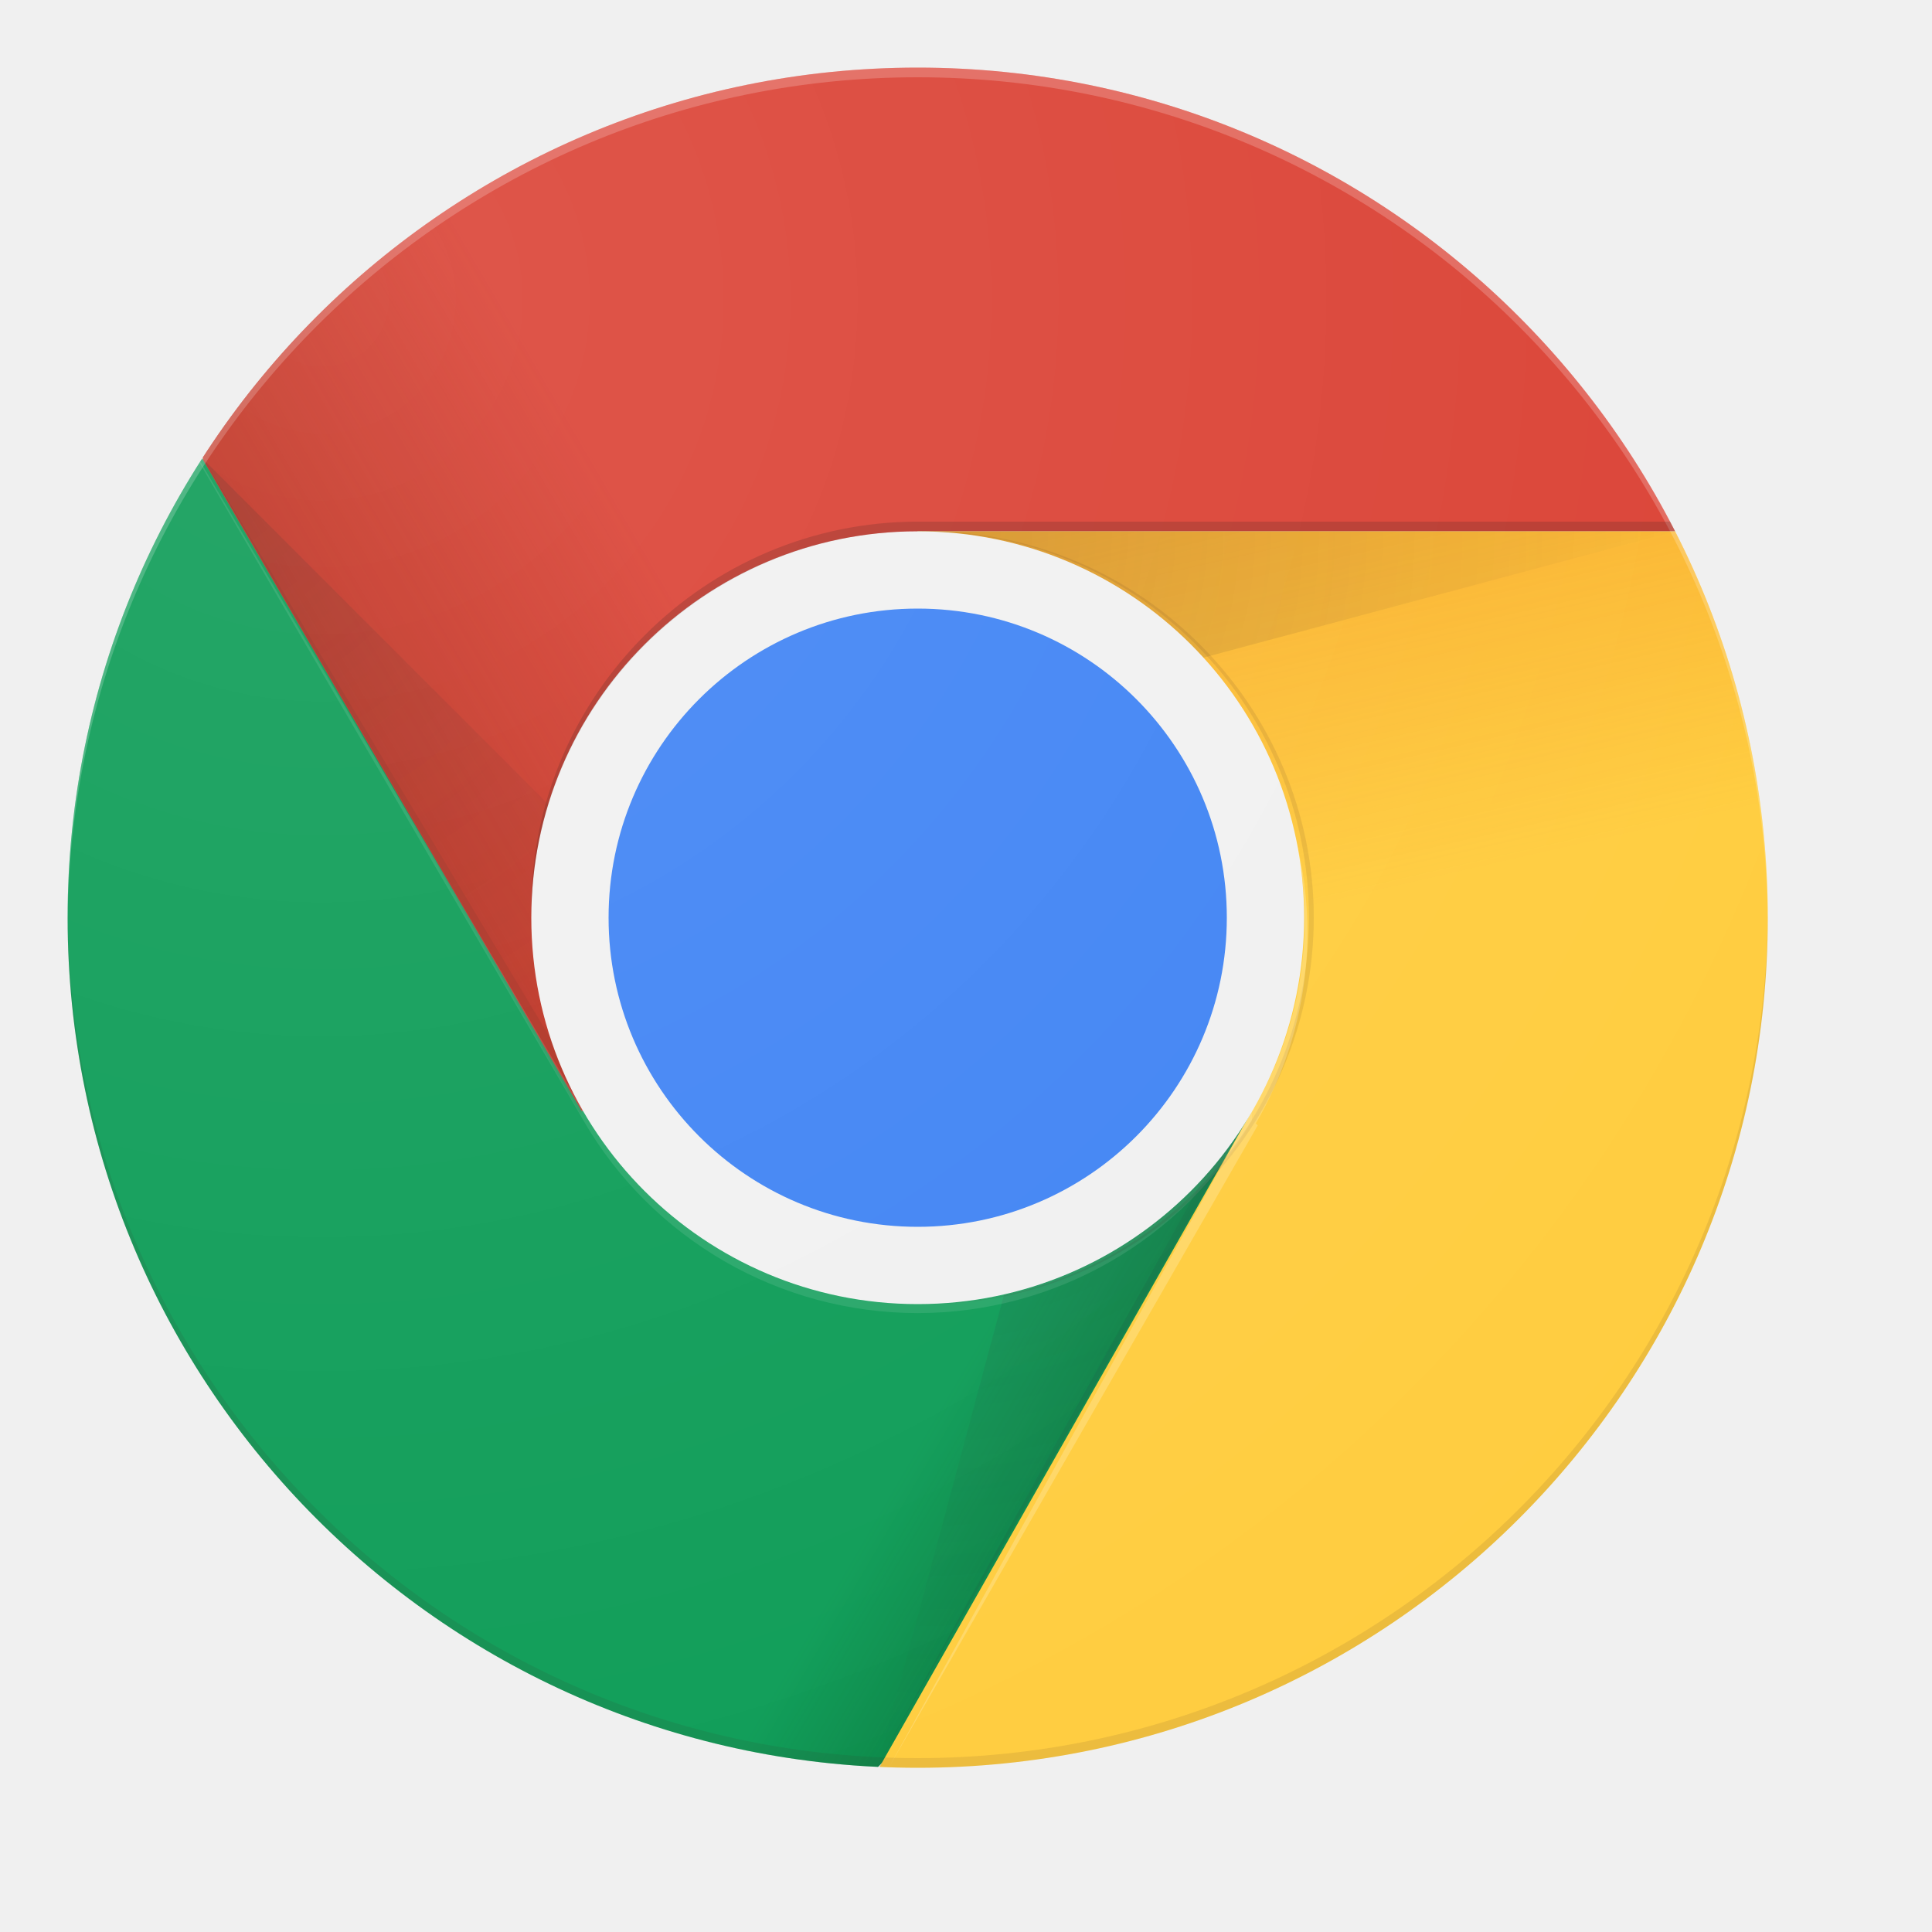
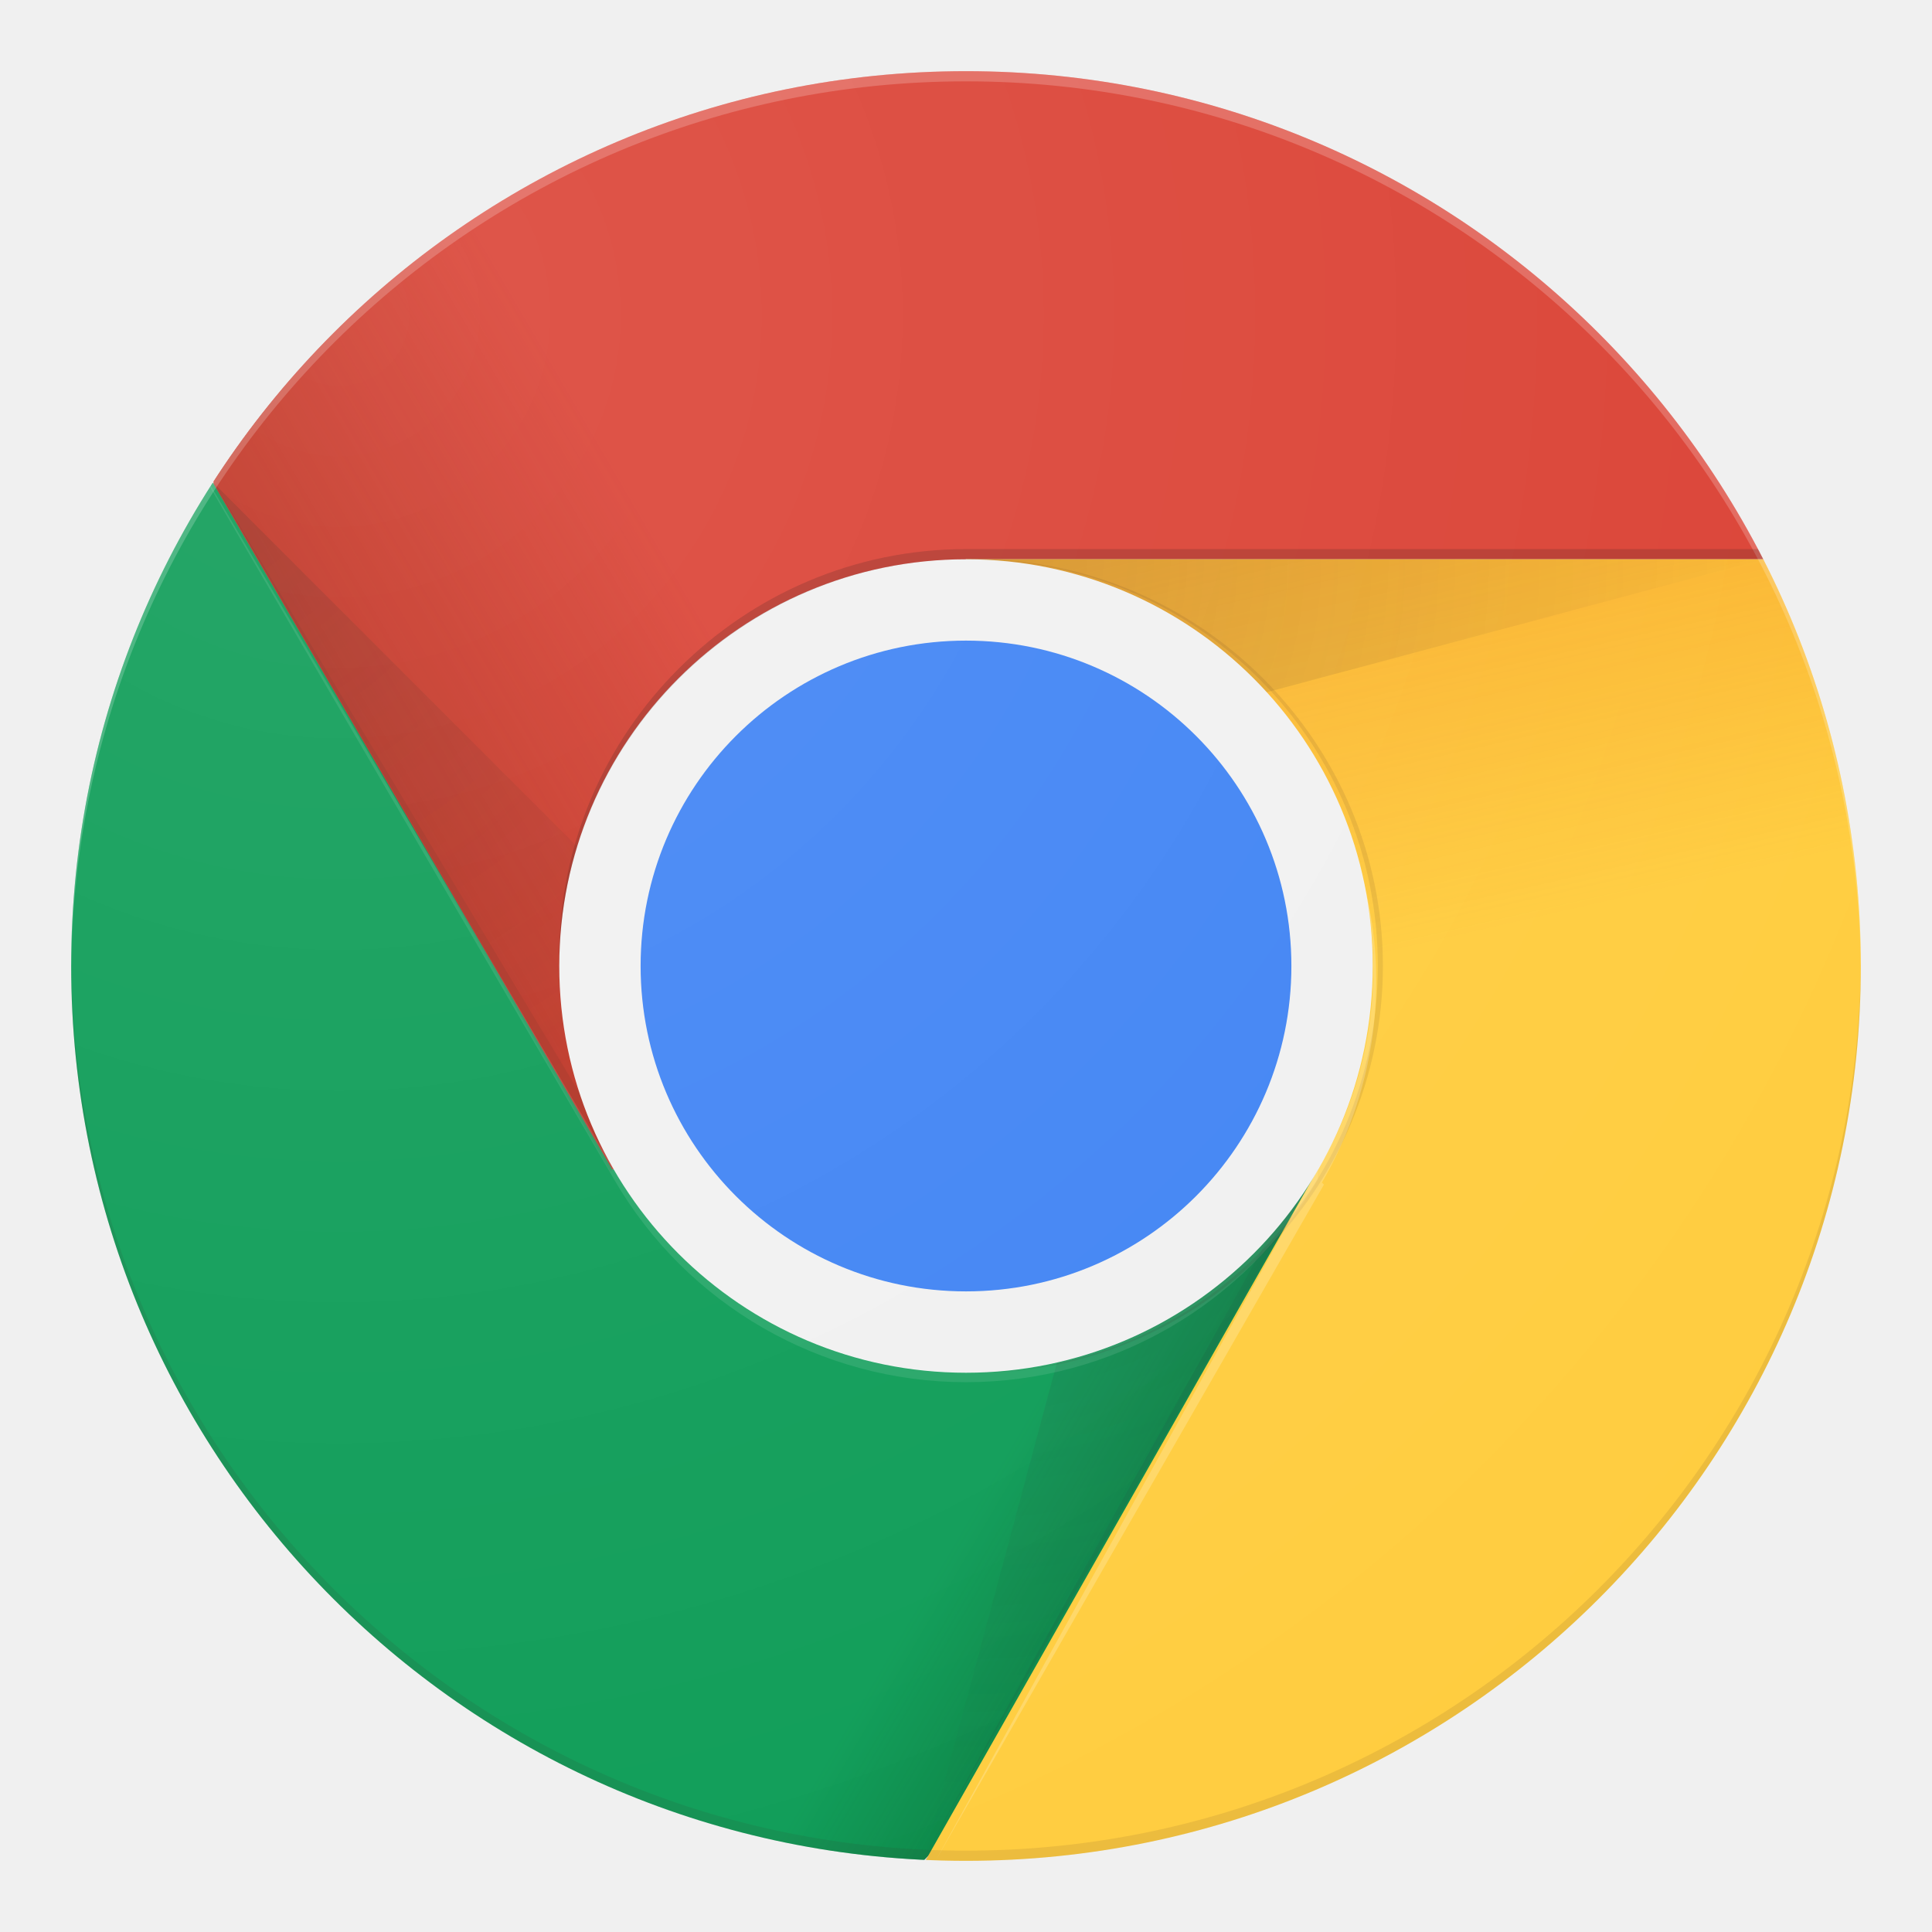
- <svg xmlns="http://www.w3.org/2000/svg" xmlns:xlink="http://www.w3.org/1999/xlink" width="16" height="16" viewBox="0 0 200 200" fill="none">
+ <svg xmlns="http://www.w3.org/2000/svg" xmlns:xlink="http://www.w3.org/1999/xlink" width="16" height="16" viewBox="0 0 190 190" fill="none">
  <linearGradient id="d" x1="28.3" x2="80.8" y1="75" y2="44.4" gradientUnits="userSpaceOnUse">
    <stop offset="0" stop-color="#a52714" stop-opacity=".6" />
    <stop offset=".7" stop-color="#a52714" stop-opacity="0" />
  </linearGradient>
  <linearGradient id="f" x1="109.9" x2="51.5" y1="164.5" y2="130.3" gradientUnits="userSpaceOnUse">
    <stop offset="0" stop-color="#055524" stop-opacity=".4" />
    <stop offset=".3" stop-color="#055524" stop-opacity="0" />
  </linearGradient>
  <linearGradient id="h" x1="121.9" x2="136.6" y1="49.8" y2="114.1" gradientUnits="userSpaceOnUse">
    <stop offset="0" stop-color="#ea6100" stop-opacity=".3" />
    <stop offset=".7" stop-color="#ea6100" stop-opacity="0" />
  </linearGradient>
  <radialGradient id="a" cx="91.2" cy="55" r="84.1" gradientUnits="userSpaceOnUse">
    <stop offset="0" stop-color="#3e2723" stop-opacity=".2" />
    <stop offset="1" stop-color="#3e2723" stop-opacity="0" />
  </radialGradient>
  <radialGradient id="i" cx="20.9" cy="47.5" r="78" xlink:href="#a" />
  <radialGradient id="j" cx="94.8" cy="95.1" r="87.9" gradientUnits="userSpaceOnUse">
    <stop offset="0" stop-color="#263238" stop-opacity=".2" />
    <stop offset="1" stop-color="#263238" stop-opacity="0" />
  </radialGradient>
  <radialGradient id="k" cx="33.3" cy="31" r="176.8" gradientUnits="userSpaceOnUse">
    <stop offset="0" stop-color="#ffffff" stop-opacity=".1" />
    <stop offset="1" stop-color="#ffffff" stop-opacity="0" />
  </radialGradient>
  <clipPath id="b">
    <circle cx="95" cy="95" r="88" />
  </clipPath>
  <g clip-path="url(#b)">
    <use fill="#db4437" xlink:href="#c" />
    <use fill="url(#d)" xlink:href="#c" />
    <use fill="#0f9d58" xlink:href="#e" />
    <use fill="url(#f)" xlink:href="#e" />
    <use fill="#ffcd40" xlink:href="#g" />
    <use fill="url(#h)" xlink:href="#g" />
    <g fill-opacity=".1">
      <path fill="#3e2723" d="M61.3 114.7L21 47.4l39 67.8z" />
      <path fill="#263238" d="M128.8 116.3l-.8-.4-37.3 67 38.3-67z" />
    </g>
    <path id="e" d="M7 183h83.8l39-39v-29H60.2L7 23.5z" />
    <path id="g" d="M95 55l34.6 60L91 183h92V55z" />
    <path id="c" d="M21 7v108h39.4L95 55h88V7z" />
    <path fill="url(#a)" d="M95 55v21l78.4-21z" />
    <path fill="url(#i)" d="M21 47.5l57.2 57.2L60.4 115z" />
    <path fill="url(#j)" d="M90.8 183l21-78.3 17.8 10.3z" />
    <circle cx="95" cy="95" r="40" fill="#f1f1f1" />
    <circle cx="95" cy="95" r="32" fill="#4285f4" />
    <circle cx="95" cy="95" r="88" fill="url(#k)" />
    <g fill="#3e2723" fill-opacity=".1">
      <path fill="#ffffff" d="M129.6 115a40 40 0 01-69.2 0L7 24.5 60.4 116a40 40 0 0069.2 0z" />
      <path d="M96 55h-.5a40 40 0 110 80h.5c22 0 40-18 40-40s-18-40-40-40zm-1 127a88 88 0 0088-87.5v.5A88 88 0 017 95v-.5A88 88 0 0095 182z" />
      <g fill-opacity=".2">
        <path fill="#ffffff" d="M130 116.3a39.3 39.3 0 003.4-32 38 38 0 01-3.8 30.7L92 183l38.2-66.5zM95 8a88 88 0 0188 87.5V95A88 88 0 007 95v.5A88 88 0 0195 8z" />
        <path d="M95 54c-22 0-40 18-40 40v1c0-22 18-40 40-40h88v-1z" />
      </g>
    </g>
  </g>
</svg>
